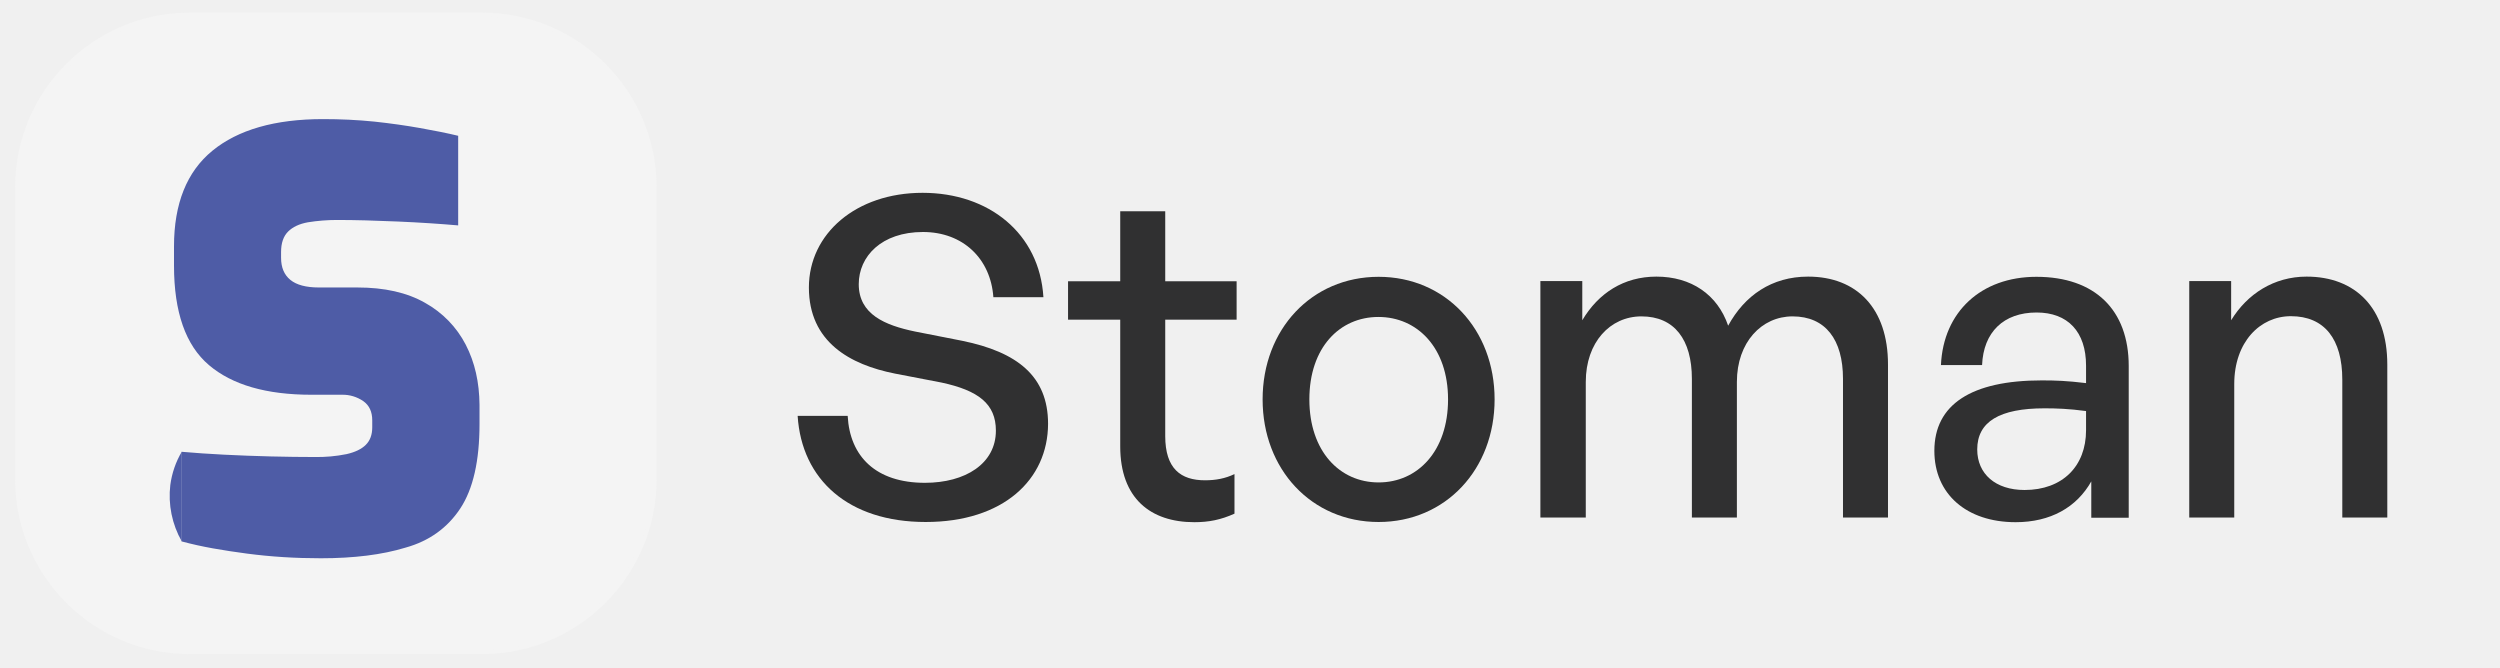
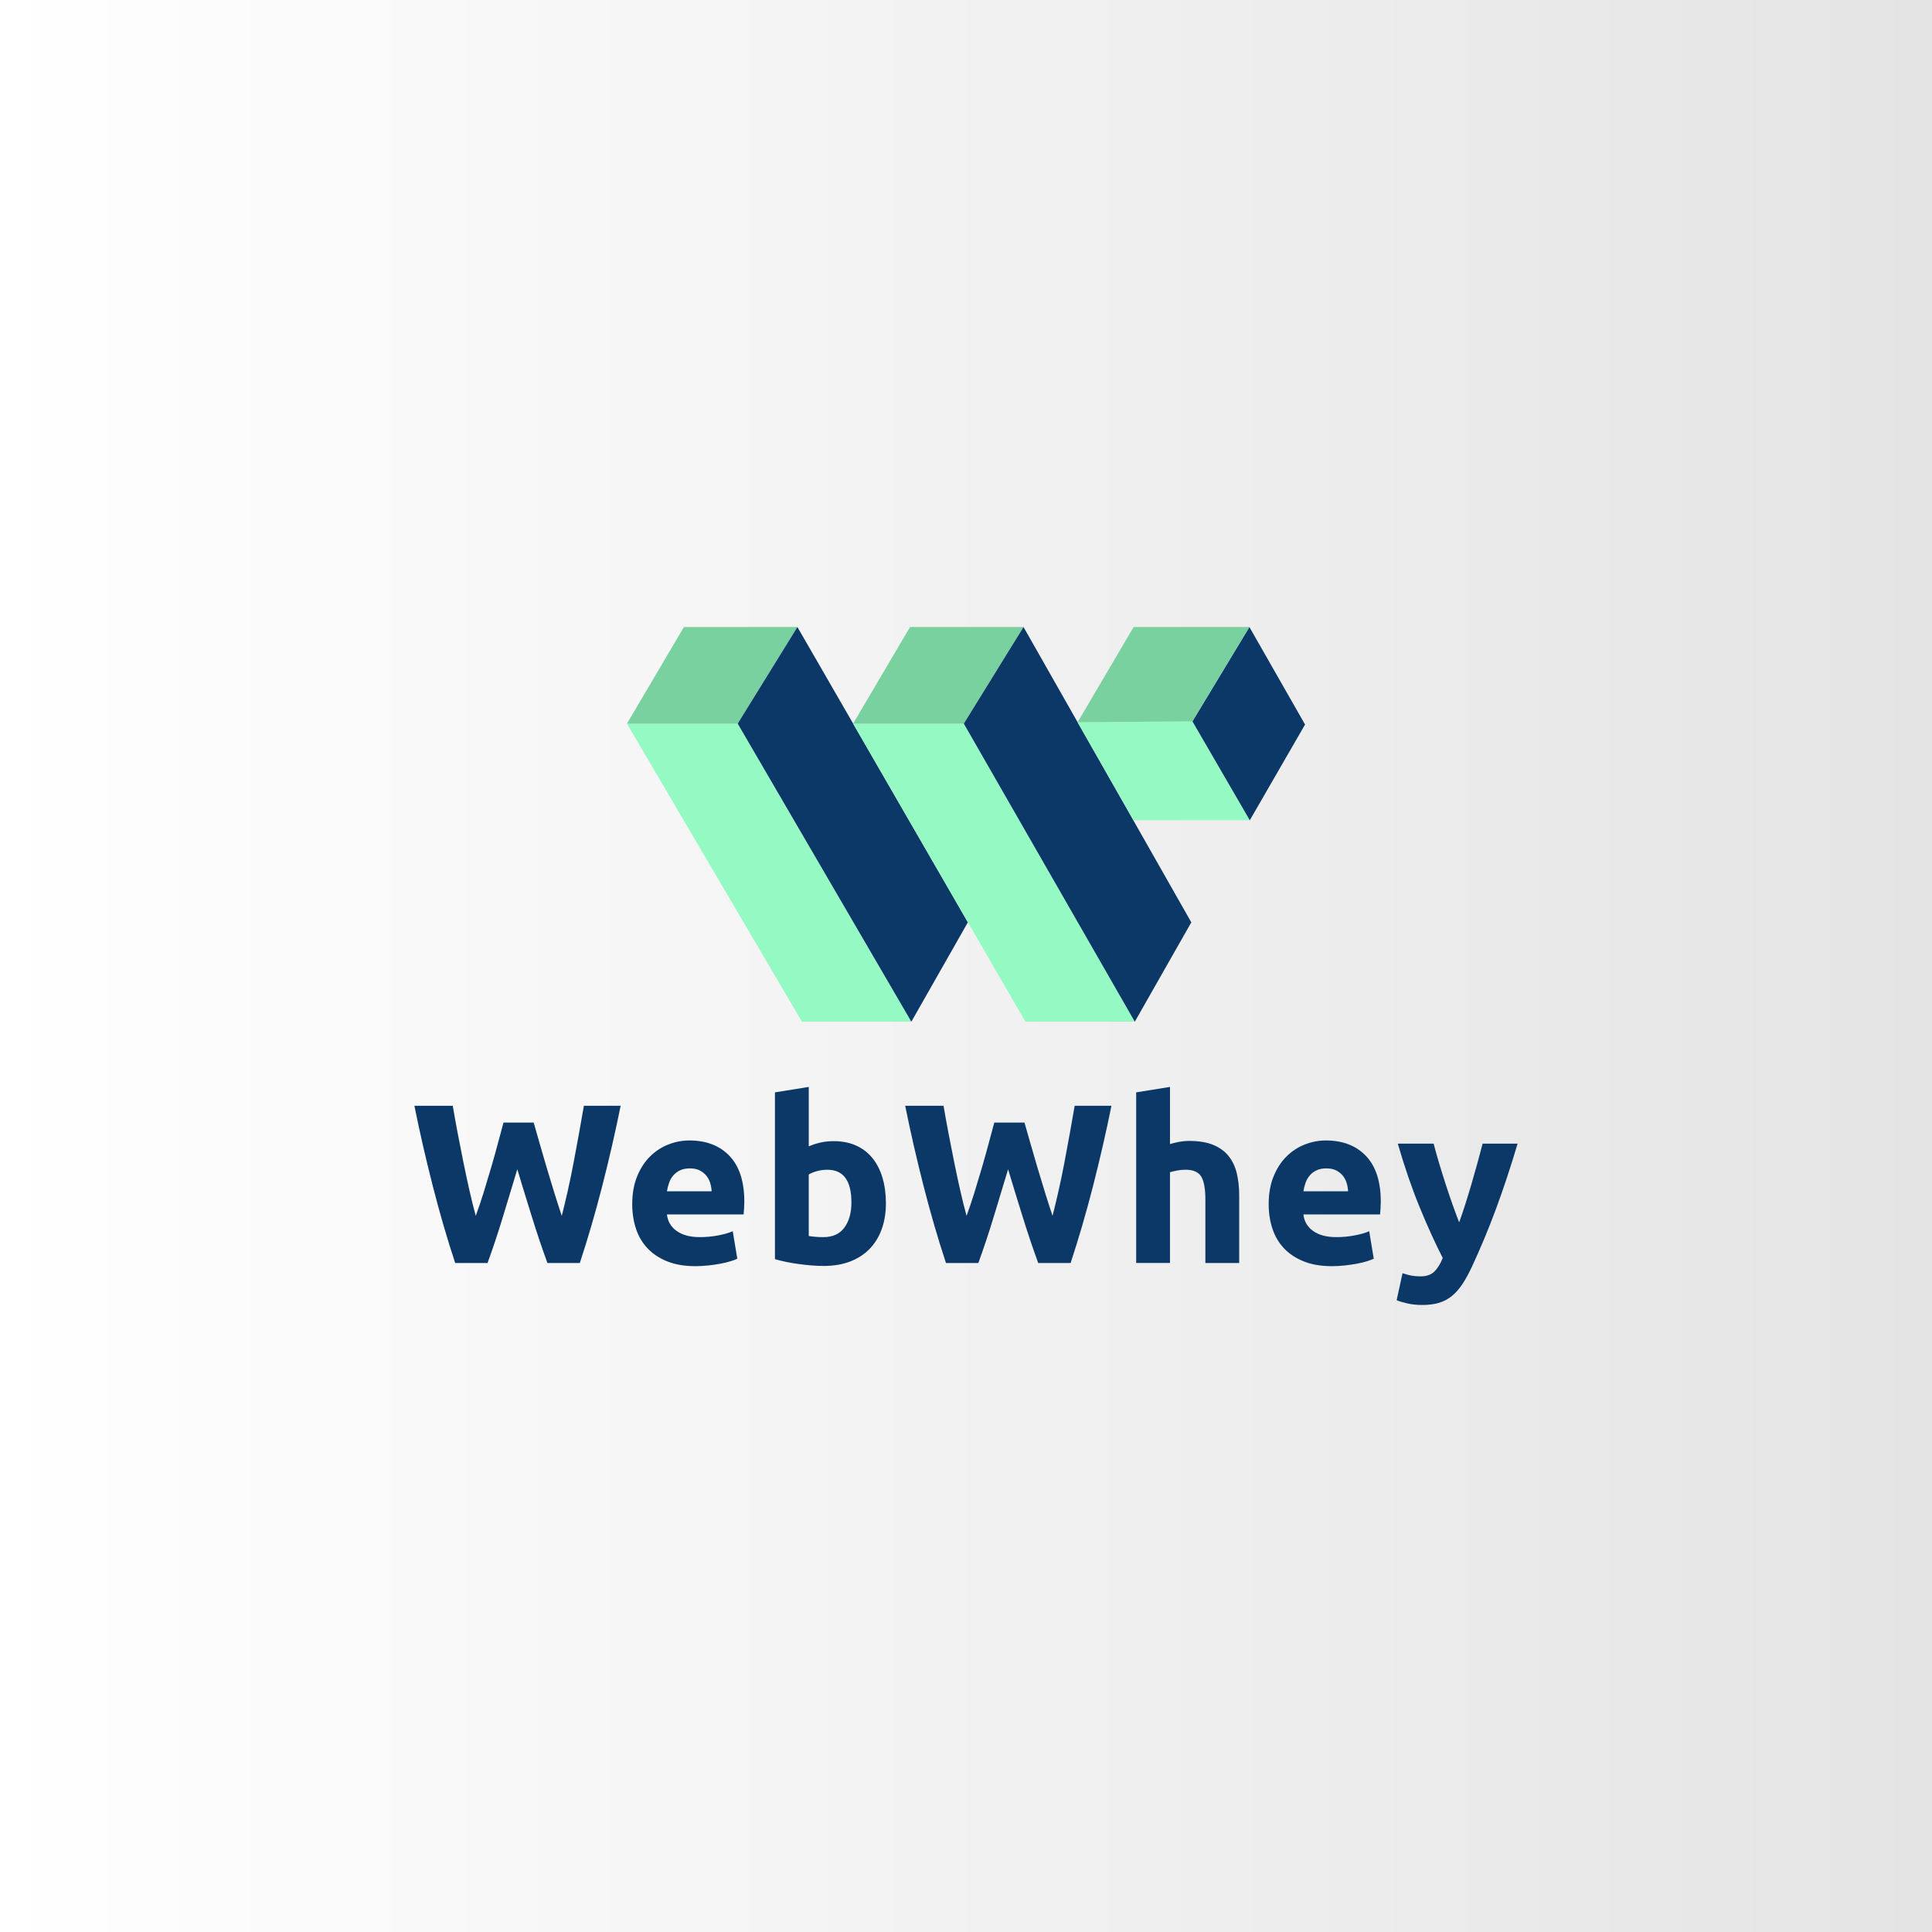
- <svg xmlns="http://www.w3.org/2000/svg" version="1.1" id="Layer_1" x="0px" y="0px" viewBox="0 0 1288.8 344.1" style="enable-background:new 0 0 1288.8 344.1;" xml:space="preserve">
+ <svg xmlns="http://www.w3.org/2000/svg" version="1.1" id="Layer_1" x="0px" y="0px" viewBox="0 0 2000 2000" style="enable-background:new 0 0 2000 2000;" xml:space="preserve">
  <style type="text/css">
- 	.st0{fill:#F4F4F4;stroke:#F4F4F4;stroke-width:2;stroke-miterlimit:10;}
- 	.st1{fill:#4E5CA6;}
- 	.st2{enable-background:new    ;}
- 	.st3{fill:#303031;}
+ 	.st0{fill:url(#SVGID_1_);}
+ 	.st1{fill:#0B3866;}
+ 	.st2{fill:#95F9C3;}
+ 	.st3{fill:#79D19F;}
+ 	.st4{fill:#FFFFFF;}
+ 	.st5{fill:url(#SVGID_00000181776220369062044680000007461679646815360427_);}
+ 	.st6{opacity:0.4;}
</style>
-   <path class="st0" d="M97.9,7.5h150.5c49.2,0,89.1,39.9,89.1,89.1v150.5c0,49.2-39.9,89.1-89.1,89.1H97.9  c-49.2,0-89.1-39.9-89.1-89.1V96.6C8.8,47.4,48.7,7.5,97.9,7.5z" />
-   <path class="st1" d="M165.4,287.8c-6.6,0-13.1-0.2-19.4-0.6s-12.5-1-18.6-1.8c-6.1-0.8-12-1.7-17.6-2.7s-11-2.2-16.2-3.6v-46.2  c6.8,0.6,14.1,1.1,22,1.5c7.9,0.4,15.9,0.7,24,0.9c8.1,0.2,15.6,0.3,22.6,0.3c5.5,0.1,11.1-0.4,16.5-1.5c4.4-1,7.7-2.6,9.9-4.8  c2.2-2.2,3.3-5.2,3.3-9v-3.6c0-4.4-1.5-7.7-4.6-9.9c-3.2-2.2-7.1-3.4-11-3.3h-15.8c-23.2,0-40.8-5.1-52.8-15.3  c-12-10.2-18-27.3-18-51.3V127c0-22,6.6-38.5,19.8-49.3s32.2-16.3,57-16.3c8.9,0,17.7,0.4,26.6,1.3c8.3,0.9,16.1,2,23.4,3.3  c7.3,1.3,13.9,2.6,19.7,4v46.2c-9.2-0.8-19.6-1.5-31.1-2c-11.5-0.5-21.9-0.8-31.4-0.8c-5,0-10,0.4-15,1.2c-4.4,0.8-7.8,2.4-10.2,4.8  c-2.4,2.4-3.6,5.9-3.6,10.5v3c0,5,1.6,8.8,4.8,11.4c3.2,2.6,8.1,3.9,14.7,3.9h19.8c14,0,25.6,2.6,34.9,7.9c9,5,16.3,12.5,21,21.6  c4.7,9.1,7,19.4,7.1,31v9.9c0,19-3.3,33.5-9.9,43.5c-6.6,10-16,16.8-28.2,20.2C197,286,182.4,287.8,165.4,287.8z" />
-   <path class="st1" d="M93.7,232.9c-3.1,5.2-5.1,11.1-5.9,17.1c-1.2,10.1,0.9,20.3,5.9,29.1V232.9z" />
-   <g class="st2">
-     <path class="st3" d="M477.2,269.1c-39.8,0-63.9-21.8-66-54.7H437c1.1,20.9,14.5,34.5,39.8,34.5c20.9,0,36.6-9.9,36.6-26.9   c0-13.8-9-20.7-28.1-24.8l-23.9-4.6c-23.2-4.6-44.4-16.3-44.4-44.4c0-27.8,24.4-48.8,58.6-48.8s60.3,20.9,62.3,53.8h-25.8   c-1.4-19.8-15.6-33.6-36.3-33.6c-21.4,0-33.1,12.6-33.1,26.9c0,15.6,13.6,21.2,29,24.4l24.4,4.8c28.3,5.8,44.2,18.2,44.2,42.8   C540.2,247.3,517.2,269.1,477.2,269.1z" />
-     <path class="st3" d="M636.4,264.8c-7.1,3.2-13.3,4.4-20.7,4.4c-22.5,0-38.2-12.2-38.2-39.1v-65.3h-26.9v-19.8h26.9v-36.1h23.2v36.1   h36.8v19.8h-36.8v60c0,16.8,8,22.8,20.5,22.8c5.5,0,10.4-0.9,15.2-3.2V264.8z" />
-     <path class="st3" d="M650.9,205.9c0-36.1,25.3-63.2,59.8-63.2c34.5,0,59.8,27.1,59.8,63.2c0,36.1-25.3,63.2-59.8,63.2   C676.2,269.1,650.9,242,650.9,205.9z M746.5,205.9c0-26.7-15.9-42.5-35.9-42.5S675,179.2,675,205.9c0,26.7,15.6,42.8,35.7,42.8   S746.5,232.6,746.5,205.9z" />
-     <path class="st3" d="M794.1,266.8V144.9h21.6v20.2c8.3-14,21.4-22.5,38.2-22.5c17.9,0,31.5,9.2,37,25.3   c8.5-15.6,22.5-25.3,41.2-25.3c25.1,0,41.2,16.3,41.2,45.3v78.9h-23.2v-71.5c0-20.2-9-32.2-26-32.2c-15.9,0-28.7,13.3-28.7,33.8   v69.9h-23.2v-71.5c0-20.2-9-32.2-26-32.2c-16.1,0-28.7,13.3-28.7,33.8v69.9H794.1z" />
-     <path class="st3" d="M1078.2,248c-7.6,13.6-21.2,21.2-39.1,21.2c-25.3,0-41.9-14.5-41.9-36.8c0-23.9,19.1-36.3,55.4-36.3   c7.1,0,12.9,0.2,22.8,1.4v-9c0-17.5-9.4-27.4-25.5-27.4c-17,0-27.4,10.1-28.1,27.1h-21.2c1.2-27.4,20.7-45.5,49.2-45.5   c30.1,0,47.6,17,47.6,46v78.2h-19.3V248z M1043.7,252.6c19.5,0,31.7-12.2,31.7-30.8v-9.9c-9-1.2-15.4-1.4-21.4-1.4   c-23.2,0-34.7,6.9-34.7,21.2C1019.3,244.3,1028.7,252.6,1043.7,252.6z" />
-     <path class="st3" d="M1151.8,266.8h-23.2V144.9h21.6v20.2c8.3-13.6,22.1-22.5,38.9-22.5c25.1,0,41.6,16.1,41.6,45.3v78.9h-23.2   v-71.1c0-20.9-9.2-32.7-26.5-32.7c-15.9,0-29.2,13.3-29.2,35V266.8z" />
+   <linearGradient id="SVGID_1_" gradientUnits="userSpaceOnUse" x1="0" y1="1000" x2="2000" y2="1000">
+     <stop offset="0" style="stop-color:#FFFFFF" />
+     <stop offset="1" style="stop-color:#E4E4E4" />
+   </linearGradient>
+   <rect class="st0" width="2000" height="2000" />
+   <g>
+     <g>
+       <g>
+         <path class="st1" d="M552.47,1162.06c1.88,6.42,3.95,13.66,6.21,21.73c2.27,8.07,4.69,16.41,7.27,25.02     c2.58,8.61,5.2,17.23,7.85,25.84c2.66,8.61,5.24,16.6,7.74,23.96c2.04-7.99,4.13-16.68,6.25-26.07c2.12-9.4,4.13-19.1,6.02-29.13     c1.89-10.02,3.74-20,5.55-29.95c1.81-9.94,3.5-19.53,5.08-28.77h38.06c-5.51,27.25-11.85,54.89-19.02,82.92     c-7.17,28.03-14.93,54.65-23.27,79.86h-33.52c-5.47-15.03-10.79-30.81-15.94-47.33c-5.16-16.52-10.24-33.08-15.24-49.68     c-5.02,16.6-10.03,33.16-15.05,49.68c-5.02,16.52-10.27,32.3-15.76,47.33h-33.49c-8.34-25.21-16.08-51.83-23.24-79.86     c-7.16-28.03-13.48-55.67-18.99-82.92h39.7c1.57,9.24,3.3,18.83,5.19,28.77c1.89,9.95,3.85,19.93,5.9,29.95     c2.04,10.02,4.13,19.73,6.25,29.13c2.12,9.4,4.29,18.09,6.49,26.07c2.82-7.67,5.57-15.81,8.24-24.43     c2.67-8.61,5.26-17.22,7.77-25.84c2.51-8.61,4.82-16.91,6.94-24.9s4.04-15.11,5.77-21.38H552.47z" />
+         <path class="st1" d="M654.48,1246.61c0-10.96,1.68-20.55,5.05-28.77c3.36-8.22,7.79-15.07,13.27-20.55     c5.48-5.48,11.78-9.63,18.91-12.45c7.12-2.82,14.45-4.23,21.96-4.23c17.54,0,31.39,5.37,41.58,16.09     c10.18,10.73,15.27,26.51,15.27,47.33c0,2.04-0.08,4.27-0.24,6.69c-0.16,2.43-0.32,4.58-0.47,6.46h-79.39     c0.78,7.2,4.15,12.92,10.1,17.15c5.95,4.23,13.94,6.34,23.96,6.34c6.42,0,12.72-0.59,18.91-1.76c6.18-1.17,11.23-2.62,15.15-4.35     l4.7,28.42c-1.88,0.94-4.39,1.88-7.52,2.82c-3.13,0.94-6.62,1.76-10.45,2.47c-3.84,0.7-7.95,1.29-12.33,1.76     c-4.39,0.47-8.77,0.7-13.15,0.7c-11.12,0-20.79-1.64-29.01-4.93c-8.22-3.29-15.03-7.79-20.44-13.51     c-5.4-5.71-9.4-12.49-11.98-20.32C655.78,1264.15,654.48,1255.7,654.48,1246.61z M736.69,1233.23c-0.16-2.97-0.67-5.87-1.53-8.69     c-0.86-2.82-2.19-5.32-3.99-7.52c-1.8-2.19-4.07-3.99-6.81-5.4c-2.74-1.41-6.15-2.11-10.22-2.11c-3.92,0-7.28,0.67-10.1,2     c-2.82,1.33-5.17,3.09-7.05,5.29c-1.88,2.19-3.33,4.74-4.35,7.63c-1.02,2.9-1.76,5.83-2.23,8.81H736.69z" />
+         <path class="st1" d="M917.09,1245.67c0,9.87-1.45,18.79-4.35,26.78c-2.9,7.99-7.09,14.8-12.57,20.44     c-5.48,5.64-12.21,9.98-20.2,13.04c-7.99,3.05-17.07,4.58-27.25,4.58c-4.23,0-8.65-0.2-13.27-0.59     c-4.62-0.39-9.16-0.9-13.62-1.53c-4.46-0.63-8.73-1.37-12.8-2.23c-4.07-0.86-7.67-1.76-10.8-2.7v-172.64l35-5.64v61.54     c3.91-1.72,7.99-3.05,12.21-3.99c4.23-0.94,8.77-1.41,13.62-1.41c8.77,0,16.52,1.53,23.25,4.58c6.73,3.05,12.37,7.4,16.91,13.04     c4.54,5.64,7.99,12.41,10.34,20.32C915.91,1227.16,917.09,1235.97,917.09,1245.67z M881.38,1244.74c0-22.55-8.3-33.82-24.9-33.82     c-3.6,0-7.16,0.47-10.69,1.41c-3.52,0.94-6.38,2.11-8.57,3.52v63.65c1.72,0.32,3.91,0.59,6.58,0.82     c2.66,0.23,5.56,0.35,8.69,0.35c9.55,0,16.75-3.29,21.61-9.87C878.96,1264.23,881.38,1255.54,881.38,1244.74z" />
+         <path class="st1" d="M1060.53,1162.06c1.88,6.42,3.95,13.66,6.21,21.73c2.27,8.07,4.69,16.41,7.27,25.02     c2.57,8.61,5.2,17.23,7.85,25.84c2.66,8.61,5.24,16.6,7.74,23.96c2.05-7.99,4.13-16.68,6.26-26.07c2.12-9.4,4.13-19.1,6.02-29.13     c1.88-10.02,3.73-20,5.55-29.95c1.81-9.94,3.5-19.53,5.08-28.77h38.06c-5.51,27.25-11.86,54.89-19.02,82.92     c-7.17,28.03-14.93,54.65-23.27,79.86h-33.52c-5.47-15.03-10.79-30.81-15.94-47.33c-5.16-16.52-10.24-33.08-15.24-49.68     c-5.02,16.6-10.03,33.16-15.05,49.68c-5.02,16.52-10.27,32.3-15.76,47.33h-33.49c-8.34-25.21-16.08-51.83-23.24-79.86     c-7.16-28.03-13.48-55.67-18.99-82.92h39.7c1.57,9.24,3.3,18.83,5.19,28.77c1.89,9.95,3.85,19.93,5.9,29.95     c2.04,10.02,4.13,19.73,6.25,29.13c2.12,9.4,4.29,18.09,6.49,26.07c2.82-7.67,5.57-15.81,8.24-24.43     c2.67-8.61,5.26-17.22,7.77-25.84c2.51-8.61,4.82-16.91,6.94-24.9s4.04-15.11,5.77-21.38H1060.53z" />
+         <path class="st1" d="M1176.17,1307.45v-176.64l35-5.64v59.19c2.35-0.78,5.36-1.53,9.04-2.23c3.68-0.7,7.24-1.06,10.69-1.06     c10.02,0,18.36,1.37,25.01,4.11c6.65,2.74,11.98,6.62,15.97,11.63c3.99,5.01,6.81,10.96,8.46,17.85     c1.65,6.89,2.47,14.56,2.47,23.02v69.76h-35v-65.53c0-11.27-1.45-19.26-4.35-23.96s-8.26-7.05-16.09-7.05     c-3.13,0-6.07,0.28-8.81,0.82c-2.74,0.55-5.21,1.14-7.4,1.76v93.95H1176.17z" />
+         <path class="st1" d="M1313.34,1246.61c0-10.96,1.68-20.55,5.05-28.77c3.37-8.22,7.79-15.07,13.27-20.55     c5.48-5.48,11.78-9.63,18.91-12.45c7.12-2.82,14.45-4.23,21.96-4.23c17.54,0,31.39,5.37,41.58,16.09     c10.18,10.73,15.27,26.51,15.27,47.33c0,2.04-0.08,4.27-0.24,6.69c-0.16,2.43-0.32,4.58-0.47,6.46h-79.39     c0.78,7.2,4.15,12.92,10.1,17.15c5.95,4.23,13.94,6.34,23.96,6.34c6.42,0,12.72-0.59,18.91-1.76c6.18-1.17,11.23-2.62,15.15-4.35     l4.7,28.42c-1.88,0.94-4.39,1.88-7.52,2.82c-3.13,0.94-6.62,1.76-10.45,2.47c-3.84,0.7-7.95,1.29-12.33,1.76     c-4.39,0.47-8.77,0.7-13.15,0.7c-11.12,0-20.79-1.64-29.01-4.93c-8.22-3.29-15.03-7.79-20.43-13.51     c-5.4-5.71-9.4-12.49-11.98-20.32C1314.63,1264.15,1313.34,1255.7,1313.34,1246.61z M1395.55,1233.23     c-0.16-2.97-0.67-5.87-1.53-8.69c-0.86-2.82-2.19-5.32-3.99-7.52c-1.8-2.19-4.07-3.99-6.81-5.4c-2.74-1.41-6.15-2.11-10.22-2.11     c-3.92,0-7.28,0.67-10.1,2c-2.82,1.33-5.17,3.09-7.05,5.29c-1.88,2.19-3.33,4.74-4.34,7.63c-1.02,2.9-1.76,5.83-2.23,8.81     H1395.55z" />
+         <path class="st1" d="M1571.01,1183.9c-7.07,23.8-14.44,46.12-22.14,66.94c-7.69,20.83-16.09,41.03-25.2,60.6     c-3.3,7.05-6.59,13.04-9.88,17.97c-3.29,4.93-6.9,9-10.82,12.21c-3.92,3.21-8.35,5.56-13.29,7.05     c-4.94,1.49-10.7,2.23-17.29,2.23c-5.49,0-10.55-0.51-15.18-1.53c-4.62-1.02-8.43-2.15-11.41-3.41l6.11-27.95     c3.6,1.25,6.82,2.11,9.64,2.58c2.82,0.47,5.8,0.7,8.93,0.7c6.27,0,11.08-1.69,14.45-5.05c3.37-3.37,6.23-8.03,8.58-13.98     c-7.99-15.66-15.98-33.24-23.97-52.73c-7.99-19.5-15.51-41.38-22.56-65.65h37.11c1.57,6.11,3.42,12.72,5.55,19.85     c2.12,7.13,4.36,14.33,6.72,21.61c2.36,7.28,4.76,14.37,7.19,21.26c2.43,6.89,4.76,13.15,6.96,18.79     c2.04-5.64,4.17-11.9,6.37-18.79c2.2-6.89,4.36-13.98,6.49-21.26c2.12-7.28,4.17-14.48,6.13-21.61     c1.96-7.12,3.73-13.74,5.31-19.85H1571.01z" />
+       </g>
+     </g>
+     <g>
+       <g>
+         <g>
+           <polygon class="st2" points="943.42,1057.67 763.66,749.12 649.01,749.12 830.18,1057.67     " />
+           <polygon class="st3" points="649.01,749.12 707.99,649.09 825.47,649.09 763.66,749.12     " />
+           <polygon class="st1" points="763.66,749.12 943.42,1057.67 1001.92,954.82 825.47,649.09     " />
+         </g>
+         <g>
+           <polygon class="st2" points="1174.74,1057.67 997.74,749.12 883.09,749.12 1061.51,1057.67     " />
+           <polygon class="st3" points="883.09,749.12 942.07,649.09 1059.54,649.09 997.74,749.12     " />
+           <polygon class="st1" points="997.74,749.12 1174.74,1057.67 1233.24,954.82 1059.54,649.09     " />
+         </g>
+       </g>
+       <g>
+         <polygon class="st2" points="1115.5,747.7 1173.53,849.14 1293.78,849.14 1234.4,746.76    " />
+         <polygon class="st1" points="1293.78,849.14 1350.99,750.04 1293.37,649.09 1234.4,746.76    " />
+         <polygon class="st3" points="1115.5,747.7 1173.53,649.09 1293.37,649.09 1234.4,746.76    " />
+       </g>
+     </g>
  </g>
</svg>
